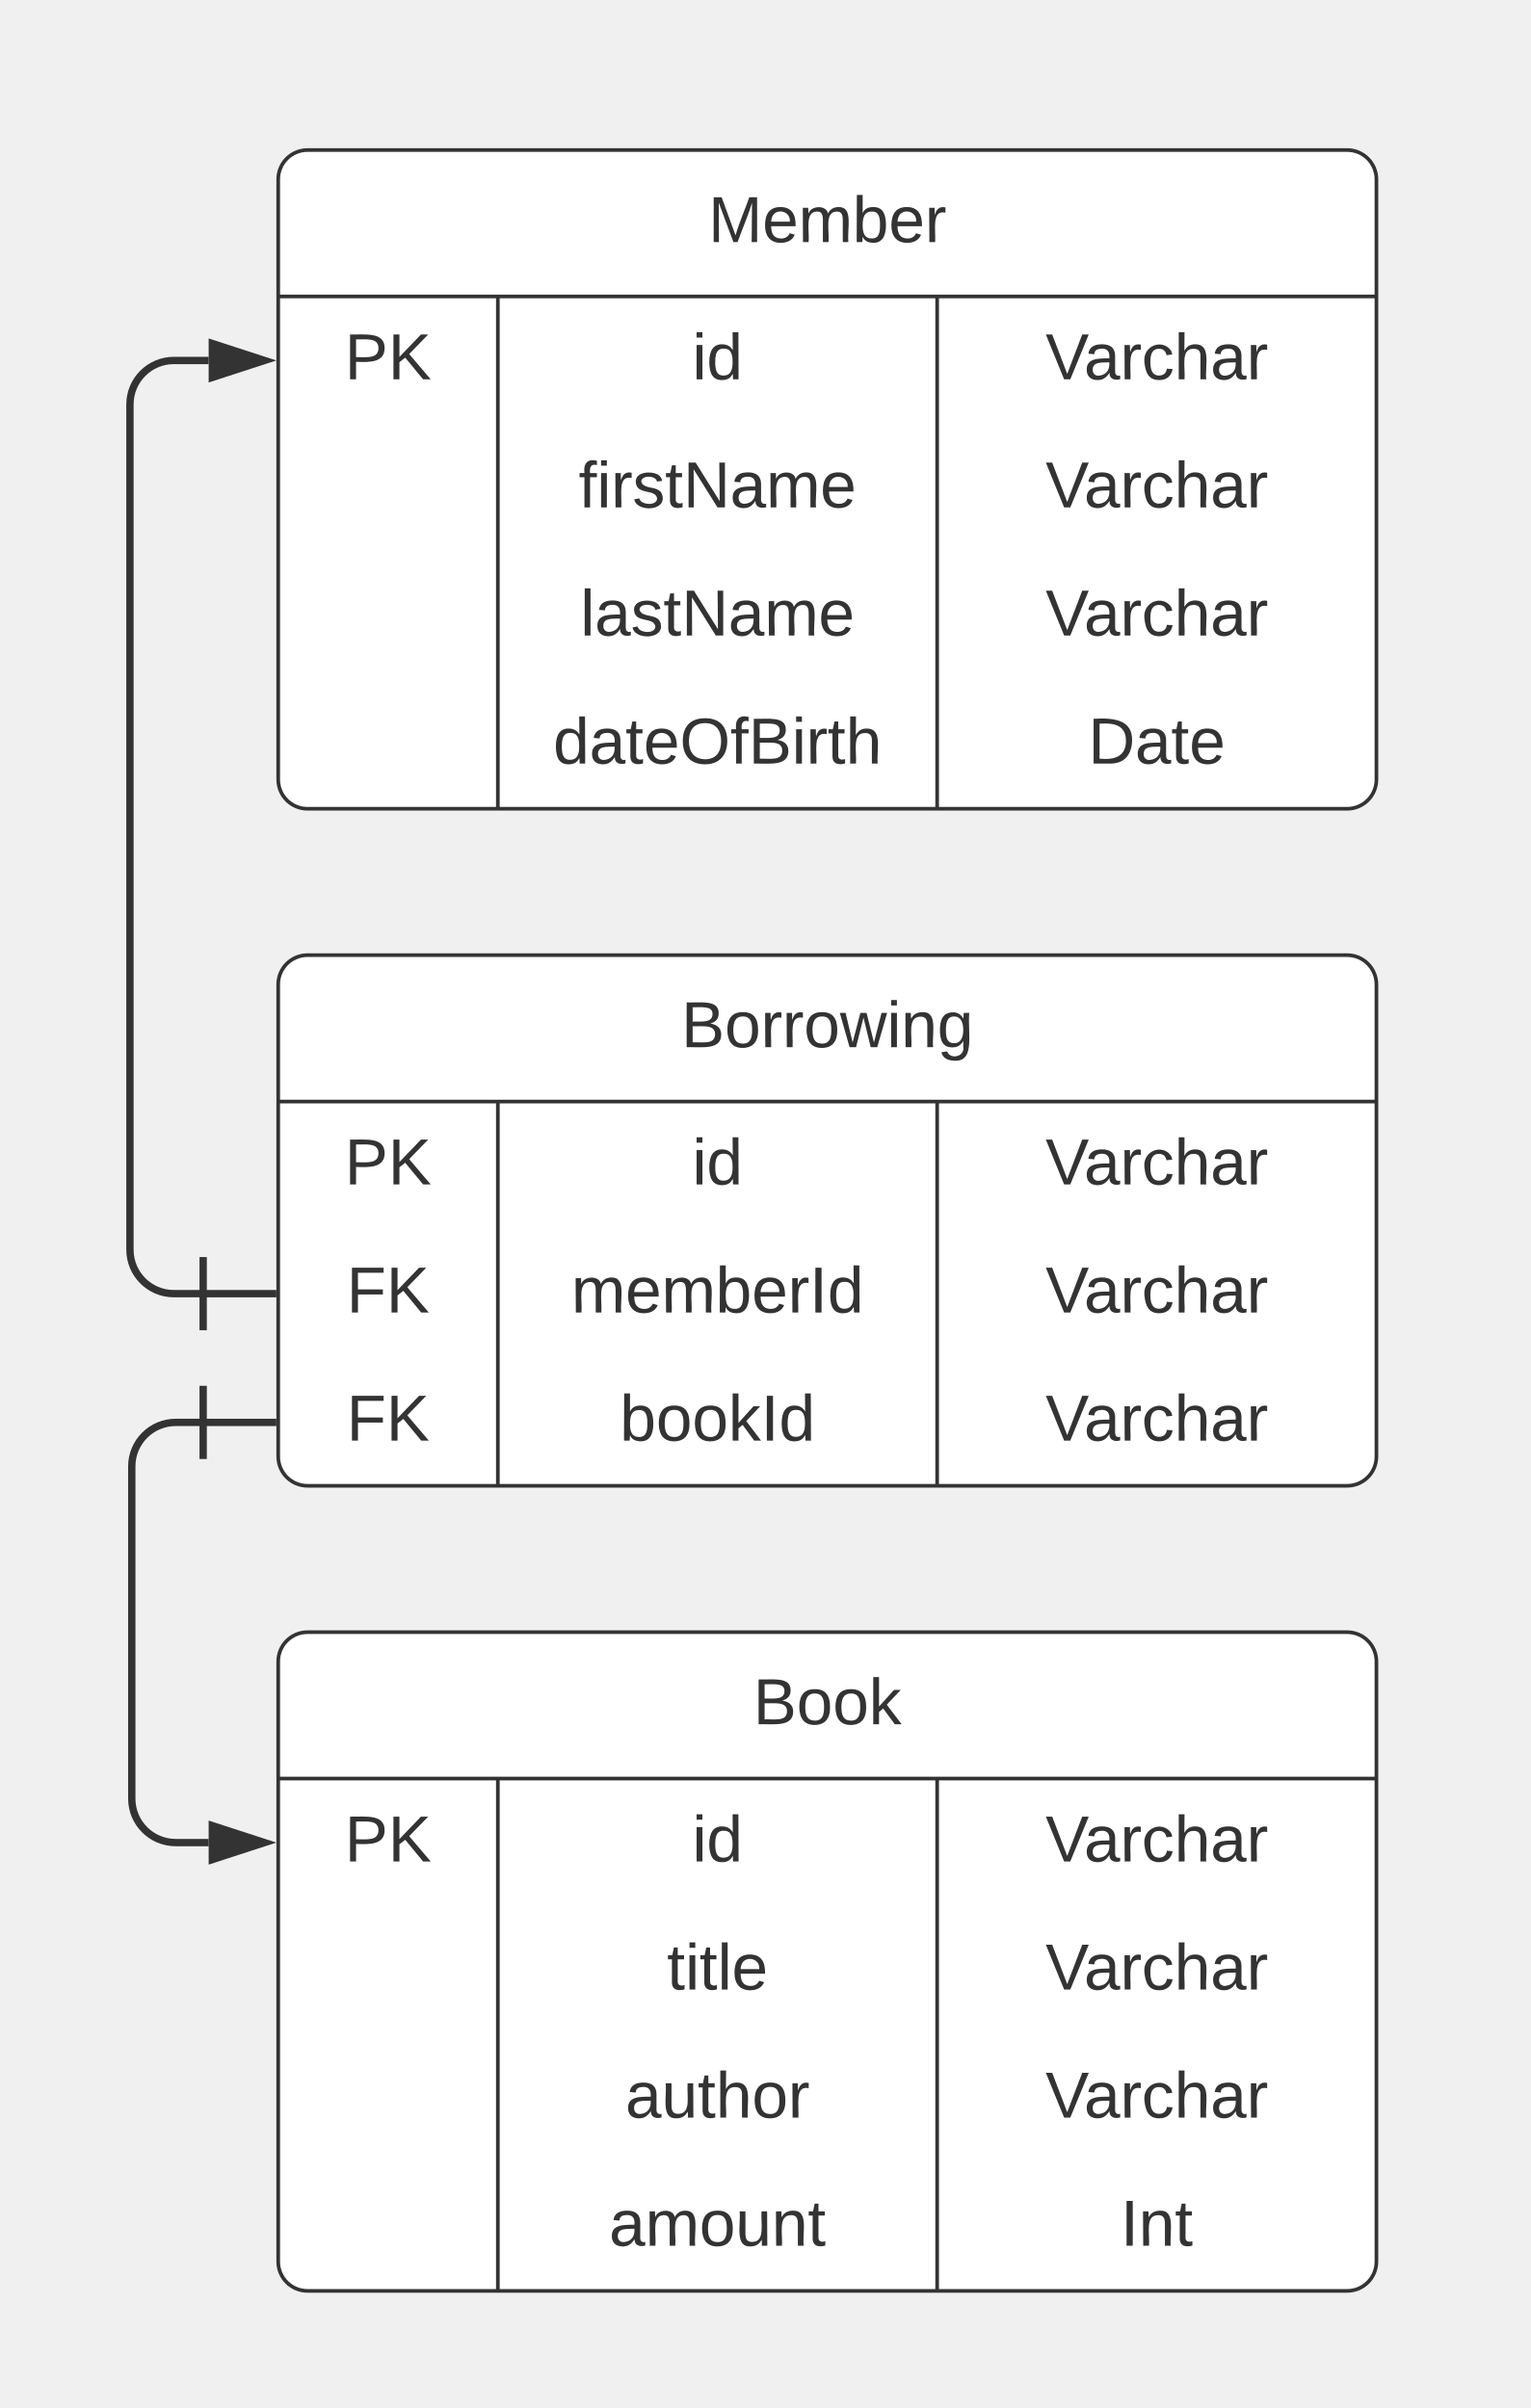
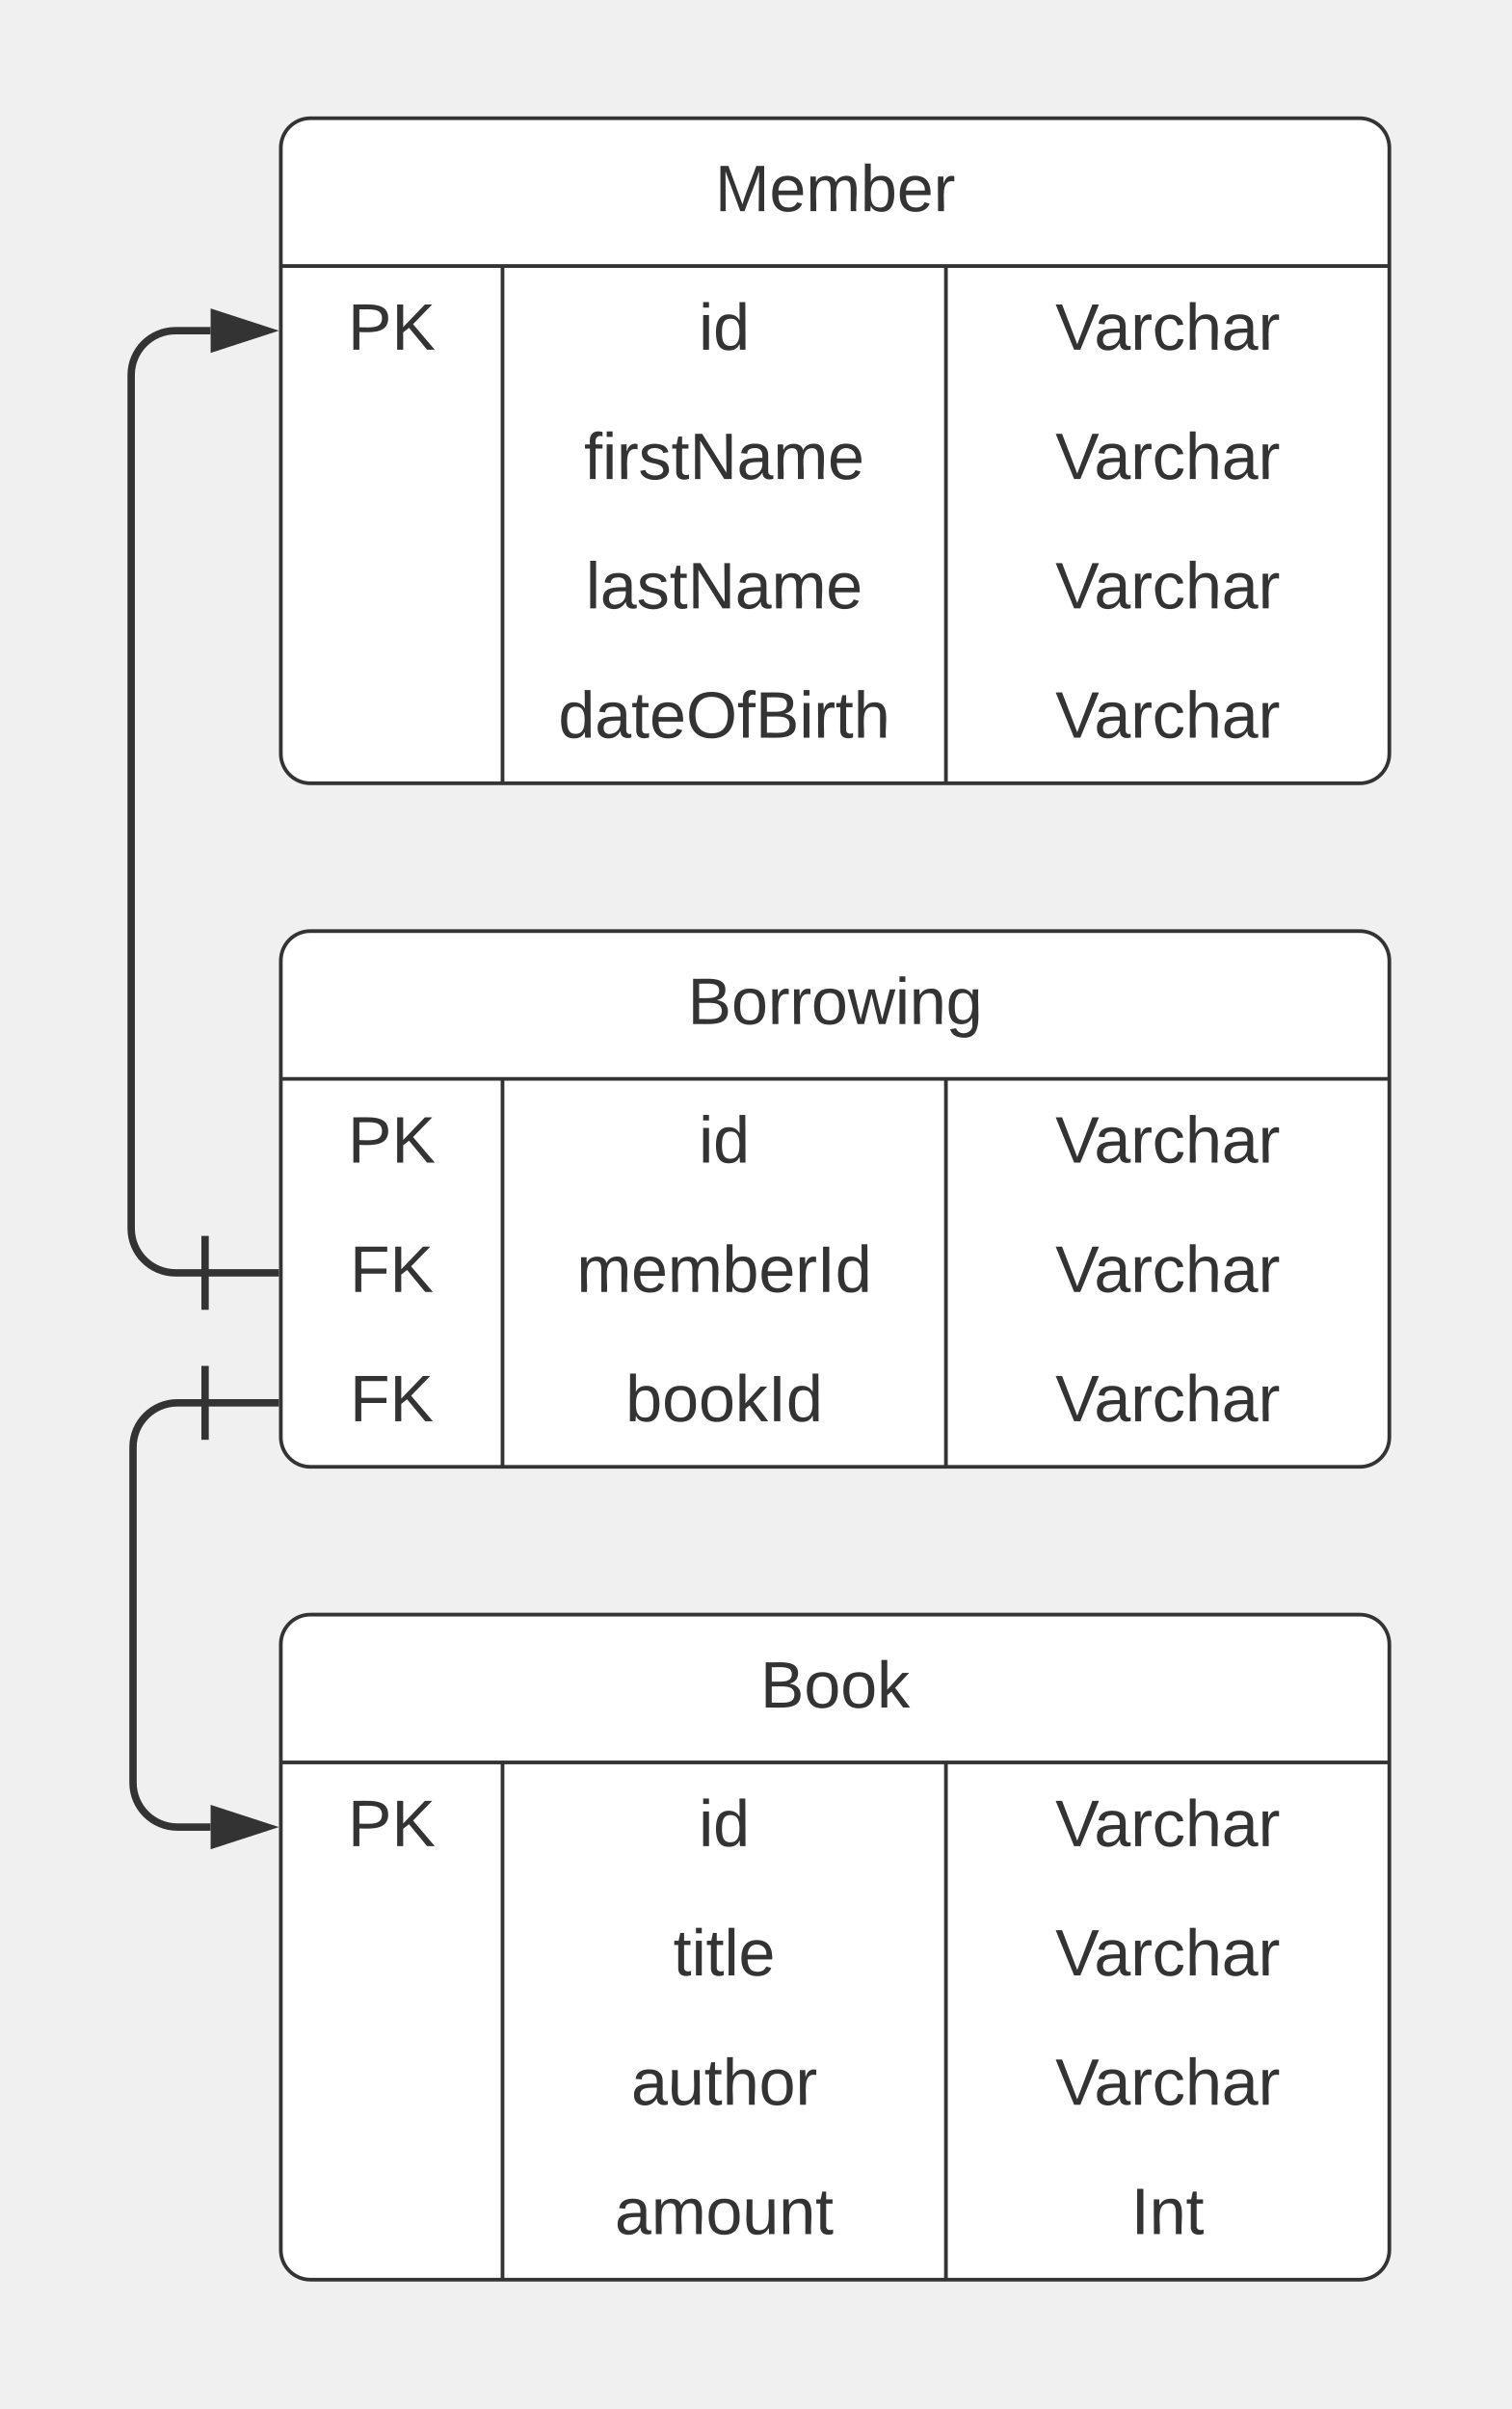
- <svg xmlns="http://www.w3.org/2000/svg" xmlns:ns1="lucid" xmlns:xlink="http://www.w3.org/1999/xlink" width="418" height="658">
-   <g transform="translate(-744 -189)" ns1:page-tab-id="0_0">
+ <svg xmlns="http://www.w3.org/2000/svg" xmlns:ns1="lucid" xmlns:xlink="http://www.w3.org/1999/xlink" width="409" height="652">
+   <g transform="translate(-744 -198)" ns1:page-tab-id="0_0">
    <path d="M820 238c0-4.42 3.58-8 8-8h284c4.42 0 8 3.58 8 8v164c0 4.42-3.58 8-8 8H828c-4.42 0-8-3.58-8-8z" fill="#fff" />
    <path d="M820 238c0-4.42 3.58-8 8-8h284c4.42 0 8 3.58 8 8v164c0 4.42-3.58 8-8 8H828c-4.42 0-8-3.58-8-8zM820 270h300M880 270v140M1000 270v140" stroke="#333" fill="none" />
    <use xlink:href="#a" transform="matrix(1,0,0,1,830,230) translate(107.4815 25.15556)" />
    <use xlink:href="#b" transform="matrix(1,0,0,1,825,272.5) translate(13.14815 20.15556)" />
    <use xlink:href="#c" transform="matrix(1,0,0,1,885,272.5) translate(48.11111 20.15556)" />
    <use xlink:href="#d" transform="matrix(1,0,0,1,1005,272.5) translate(24.60494 20.15556)" />
    <use xlink:href="#e" transform="matrix(1,0,0,1,885,307.5) translate(17.07407 20.15556)" />
-     <use xlink:href="#f" transform="matrix(1,0,0,1,1005,307.5) translate(24.60494 20.15556)" />
-     <use xlink:href="#g" transform="matrix(1,0,0,1,885,342.5) translate(17.54321 20.15556)" />
-     <use xlink:href="#f" transform="matrix(1,0,0,1,1005,342.5) translate(24.60494 20.15556)" />
-     <use xlink:href="#h" transform="matrix(1,0,0,1,885,377.5) translate(10.11111 20.15556)" />
-     <use xlink:href="#i" transform="matrix(1,0,0,1,1005,377.5) translate(36.25926 20.15556)" />
+     <use xlink:href="#d" transform="matrix(1,0,0,1,1005,307.5) translate(24.60494 20.15556)" />
+     <use xlink:href="#f" transform="matrix(1,0,0,1,885,342.5) translate(17.54321 20.15556)" />
+     <use xlink:href="#d" transform="matrix(1,0,0,1,1005,342.5) translate(24.60494 20.15556)" />
+     <use xlink:href="#g" transform="matrix(1,0,0,1,885,377.5) translate(10.11111 20.15556)" />
+     <use xlink:href="#h" transform="matrix(1,0,0,1,1005,377.5) translate(24.60494 20.15556)" />
    <path d="M820 643c0-4.42 3.58-8 8-8h284c4.42 0 8 3.58 8 8v164c0 4.42-3.58 8-8 8H828c-4.42 0-8-3.58-8-8z" fill="#fff" />
    <path d="M820 643c0-4.42 3.58-8 8-8h284c4.42 0 8 3.58 8 8v164c0 4.42-3.58 8-8 8H828c-4.42 0-8-3.58-8-8zM820 675h300M880 675v140M1000 675v140" stroke="#333" fill="none" />
-     <use xlink:href="#j" transform="matrix(1,0,0,1,830,635) translate(119.7531 25.15556)" />
-     <use xlink:href="#k" transform="matrix(1,0,0,1,825,677.5) translate(13.14815 20.15556)" />
-     <use xlink:href="#c" transform="matrix(1,0,0,1,885,677.5) translate(48.11111 20.15556)" />
-     <use xlink:href="#d" transform="matrix(1,0,0,1,1005,677.5) translate(24.60494 20.15556)" />
+     <use xlink:href="#i" transform="matrix(1,0,0,1,830,635) translate(119.7531 25.15556)" />
+     <use xlink:href="#j" transform="matrix(1,0,0,1,825,677.5) translate(13.14815 20.15556)" />
+     <use xlink:href="#k" transform="matrix(1,0,0,1,885,677.5) translate(48.11111 20.15556)" />
+     <use xlink:href="#h" transform="matrix(1,0,0,1,1005,677.5) translate(24.60494 20.15556)" />
    <use xlink:href="#l" transform="matrix(1,0,0,1,885,712.5) translate(41.22222 20.15556)" />
-     <use xlink:href="#d" transform="matrix(1,0,0,1,1005,712.5) translate(24.60494 20.15556)" />
+     <use xlink:href="#h" transform="matrix(1,0,0,1,1005,712.5) translate(24.60494 20.15556)" />
    <use xlink:href="#m" transform="matrix(1,0,0,1,885,747.5) translate(29.83951 20.15556)" />
-     <use xlink:href="#d" transform="matrix(1,0,0,1,1005,747.5) translate(24.60494 20.15556)" />
+     <use xlink:href="#h" transform="matrix(1,0,0,1,1005,747.5) translate(24.60494 20.15556)" />
    <use xlink:href="#n" transform="matrix(1,0,0,1,885,782.5) translate(25.39506 20.15556)" />
    <use xlink:href="#o" transform="matrix(1,0,0,1,1005,782.5) translate(45.12346 20.15556)" />
    <path d="M820 458c0-4.42 3.58-8 8-8h284c4.42 0 8 3.58 8 8v129c0 4.42-3.58 8-8 8H828c-4.42 0-8-3.58-8-8z" fill="#fff" />
    <path d="M820 458c0-4.42 3.58-8 8-8h284c4.42 0 8 3.58 8 8v129c0 4.42-3.58 8-8 8H828c-4.42 0-8-3.58-8-8zM820 490h300M880 490v105M1000 490v105" stroke="#333" fill="none" />
    <use xlink:href="#p" transform="matrix(1,0,0,1,830,450) translate(100.0988 25.15556)" />
-     <use xlink:href="#k" transform="matrix(1,0,0,1,825,492.5) translate(13.14815 20.15556)" />
+     <use xlink:href="#b" transform="matrix(1,0,0,1,825,492.5) translate(13.14815 20.15556)" />
    <use xlink:href="#c" transform="matrix(1,0,0,1,885,492.5) translate(48.11111 20.15556)" />
    <use xlink:href="#d" transform="matrix(1,0,0,1,1005,492.5) translate(24.60494 20.15556)" />
    <use xlink:href="#q" transform="matrix(1,0,0,1,825,527.5) translate(13.66667 20.15556)" />
    <use xlink:href="#r" transform="matrix(1,0,0,1,885,527.5) translate(15.07407 20.15556)" />
    <use xlink:href="#d" transform="matrix(1,0,0,1,1005,527.5) translate(24.60494 20.15556)" />
-     <use xlink:href="#s" transform="matrix(1,0,0,1,825,562.5) translate(13.66667 20.15556)" />
-     <use xlink:href="#t" transform="matrix(1,0,0,1,885,562.5) translate(28.33333 20.15556)" />
+     <use xlink:href="#q" transform="matrix(1,0,0,1,825,562.5) translate(13.66667 20.15556)" />
+     <use xlink:href="#s" transform="matrix(1,0,0,1,885,562.5) translate(28.33333 20.15556)" />
    <use xlink:href="#d" transform="matrix(1,0,0,1,1005,562.5) translate(24.60494 20.15556)" />
    <path d="M799.5 542.5h-8c-6.63 0-12-5.37-12-12v-231c0-6.63 5.37-12 12-12h9.5" stroke="#333" stroke-width="2" fill="none" />
    <path d="M799.5 532.5v20M819.5 542.5h-20" stroke="#333" stroke-width="2" fill="#fff" />
    <path d="M816.26 287.5L802 292.14v-9.28z" stroke="#333" stroke-width="2" fill="#333" />
    <path d="M799.5 577.68H792c-6.63 0-12 5.38-12 12v90.82c0 6.63 5.37 12 12 12h9" stroke="#333" stroke-width="2" fill="none" />
    <path d="M799.5 567.68v20M819.5 577.68h-20" stroke="#333" stroke-width="2" fill="#fff" />
    <path d="M816.26 692.5L802 697.14v-9.28z" stroke="#333" stroke-width="2" fill="#333" />
    <defs>
-       <path fill="#333" d="M240 0l2-218c-23 76-54 145-80 218h-23L58-218 59 0H30v-248h44l77 211c21-75 51-140 76-211h43V0h-30" id="u" />
-       <path fill="#333" d="M100-194c63 0 86 42 84 106H49c0 40 14 67 53 68 26 1 43-12 49-29l28 8c-11 28-37 45-77 45C44 4 14-33 15-96c1-61 26-98 85-98zm52 81c6-60-76-77-97-28-3 7-6 17-6 28h103" id="v" />
-       <path fill="#333" d="M210-169c-67 3-38 105-44 169h-31v-121c0-29-5-50-35-48C34-165 62-65 56 0H25l-1-190h30c1 10-1 24 2 32 10-44 99-50 107 0 11-21 27-35 58-36 85-2 47 119 55 194h-31v-121c0-29-5-49-35-48" id="w" />
-       <path fill="#333" d="M115-194c53 0 69 39 70 98 0 66-23 100-70 100C84 3 66-7 56-30L54 0H23l1-261h32v101c10-23 28-34 59-34zm-8 174c40 0 45-34 45-75 0-40-5-75-45-74-42 0-51 32-51 76 0 43 10 73 51 73" id="x" />
-       <path fill="#333" d="M114-163C36-179 61-72 57 0H25l-1-190h30c1 12-1 29 2 39 6-27 23-49 58-41v29" id="y" />
+       <path fill="#333" d="M240 0l2-218c-23 76-54 145-80 218h-23L58-218 59 0H30v-248h44l77 211c21-75 51-140 76-211h43V0h-30" id="t" />
+       <path fill="#333" d="M100-194c63 0 86 42 84 106H49c0 40 14 67 53 68 26 1 43-12 49-29l28 8c-11 28-37 45-77 45C44 4 14-33 15-96c1-61 26-98 85-98zm52 81c6-60-76-77-97-28-3 7-6 17-6 28h103" id="u" />
+       <path fill="#333" d="M210-169c-67 3-38 105-44 169h-31v-121c0-29-5-50-35-48C34-165 62-65 56 0H25l-1-190h30c1 10-1 24 2 32 10-44 99-50 107 0 11-21 27-35 58-36 85-2 47 119 55 194h-31v-121c0-29-5-49-35-48" id="v" />
+       <path fill="#333" d="M115-194c53 0 69 39 70 98 0 66-23 100-70 100C84 3 66-7 56-30L54 0H23l1-261h32v101c10-23 28-34 59-34zm-8 174c40 0 45-34 45-75 0-40-5-75-45-74-42 0-51 32-51 76 0 43 10 73 51 73" id="w" />
+       <path fill="#333" d="M114-163C36-179 61-72 57 0H25l-1-190h30c1 12-1 29 2 39 6-27 23-49 58-41v29" id="x" />
      <g id="a">
-         <use transform="matrix(0.04938272,0,0,0.04938272,0,0)" xlink:href="#u" />
-         <use transform="matrix(0.04938272,0,0,0.04938272,14.76543,0)" xlink:href="#v" />
-         <use transform="matrix(0.04938272,0,0,0.04938272,24.64198,0)" xlink:href="#w" />
-         <use transform="matrix(0.04938272,0,0,0.04938272,39.40741,0)" xlink:href="#x" />
-         <use transform="matrix(0.04938272,0,0,0.04938272,49.28395,0)" xlink:href="#v" />
-         <use transform="matrix(0.04938272,0,0,0.04938272,59.16049,0)" xlink:href="#y" />
-       </g>
-       <path fill="#333" d="M30-248c87 1 191-15 191 75 0 78-77 80-158 76V0H30v-248zm33 125c57 0 124 11 124-50 0-59-68-47-124-48v98" id="z" />
-       <path fill="#333" d="M194 0L95-120 63-95V0H30v-248h33v124l119-124h40L117-140 236 0h-42" id="A" />
+         <use transform="matrix(0.04938272,0,0,0.04938272,0,0)" xlink:href="#t" />
+         <use transform="matrix(0.04938272,0,0,0.04938272,14.76543,0)" xlink:href="#u" />
+         <use transform="matrix(0.04938272,0,0,0.04938272,24.64198,0)" xlink:href="#v" />
+         <use transform="matrix(0.04938272,0,0,0.04938272,39.40741,0)" xlink:href="#w" />
+         <use transform="matrix(0.04938272,0,0,0.04938272,49.28395,0)" xlink:href="#u" />
+         <use transform="matrix(0.04938272,0,0,0.04938272,59.16049,0)" xlink:href="#x" />
+       </g>
+       <path fill="#333" d="M30-248c87 1 191-15 191 75 0 78-77 80-158 76V0H30v-248zm33 125c57 0 124 11 124-50 0-59-68-47-124-48v98" id="y" />
+       <path fill="#333" d="M194 0L95-120 63-95V0H30v-248h33v124l119-124h40L117-140 236 0h-42" id="z" />
      <g id="b">
-         <use transform="matrix(0.04938272,0,0,0.04938272,0,0)" xlink:href="#z" />
-         <use transform="matrix(0.04938272,0,0,0.04938272,11.85185,0)" xlink:href="#A" />
-       </g>
-       <path fill="#333" d="M24-231v-30h32v30H24zM24 0v-190h32V0H24" id="B" />
-       <path fill="#333" d="M85-194c31 0 48 13 60 33l-1-100h32l1 261h-30c-2-10 0-23-3-31C134-8 116 4 85 4 32 4 16-35 15-94c0-66 23-100 70-100zm9 24c-40 0-46 34-46 75 0 40 6 74 45 74 42 0 51-32 51-76 0-42-9-74-50-73" id="C" />
+         <use transform="matrix(0.04938272,0,0,0.04938272,0,0)" xlink:href="#y" />
+         <use transform="matrix(0.04938272,0,0,0.04938272,11.85185,0)" xlink:href="#z" />
+       </g>
+       <path fill="#333" d="M24-231v-30h32v30H24zM24 0v-190h32V0H24" id="A" />
+       <path fill="#333" d="M85-194c31 0 48 13 60 33l-1-100h32l1 261h-30c-2-10 0-23-3-31C134-8 116 4 85 4 32 4 16-35 15-94c0-66 23-100 70-100zm9 24c-40 0-46 34-46 75 0 40 6 74 45 74 42 0 51-32 51-76 0-42-9-74-50-73" id="B" />
      <g id="c">
+         <use transform="matrix(0.04938272,0,0,0.04938272,0,0)" xlink:href="#A" />
+         <use transform="matrix(0.04938272,0,0,0.04938272,3.901235,0)" xlink:href="#B" />
+       </g>
+       <path fill="#333" d="M137 0h-34L2-248h35l83 218 83-218h36" id="C" />
+       <path fill="#333" d="M141-36C126-15 110 5 73 4 37 3 15-17 15-53c-1-64 63-63 125-63 3-35-9-54-41-54-24 1-41 7-42 31l-33-3c5-37 33-52 76-52 45 0 72 20 72 64v82c-1 20 7 32 28 27v20c-31 9-61-2-59-35zM48-53c0 20 12 33 32 33 41-3 63-29 60-74-43 2-92-5-92 41" id="D" />
+       <path fill="#333" d="M96-169c-40 0-48 33-48 73s9 75 48 75c24 0 41-14 43-38l32 2c-6 37-31 61-74 61-59 0-76-41-82-99-10-93 101-131 147-64 4 7 5 14 7 22l-32 3c-4-21-16-35-41-35" id="E" />
+       <path fill="#333" d="M106-169C34-169 62-67 57 0H25v-261h32l-1 103c12-21 28-36 61-36 89 0 53 116 60 194h-32v-121c2-32-8-49-39-48" id="F" />
+       <g id="d">
+         <use transform="matrix(0.04938272,0,0,0.04938272,0,0)" xlink:href="#C" />
+         <use transform="matrix(0.04938272,0,0,0.04938272,10.51852,0)" xlink:href="#D" />
+         <use transform="matrix(0.04938272,0,0,0.04938272,20.39506,0)" xlink:href="#x" />
+         <use transform="matrix(0.04938272,0,0,0.04938272,26.2716,0)" xlink:href="#E" />
+         <use transform="matrix(0.04938272,0,0,0.04938272,35.16049,0)" xlink:href="#F" />
+         <use transform="matrix(0.04938272,0,0,0.04938272,45.03704,0)" xlink:href="#D" />
+         <use transform="matrix(0.04938272,0,0,0.04938272,54.91358,0)" xlink:href="#x" />
+       </g>
+       <path fill="#333" d="M101-234c-31-9-42 10-38 44h38v23H63V0H32v-167H5v-23h27c-7-52 17-82 69-68v24" id="G" />
+       <path fill="#333" d="M135-143c-3-34-86-38-87 0 15 53 115 12 119 90S17 21 10-45l28-5c4 36 97 45 98 0-10-56-113-15-118-90-4-57 82-63 122-42 12 7 21 19 24 35" id="H" />
+       <path fill="#333" d="M59-47c-2 24 18 29 38 22v24C64 9 27 4 27-40v-127H5v-23h24l9-43h21v43h35v23H59v120" id="I" />
+       <path fill="#333" d="M190 0L58-211 59 0H30v-248h39L202-35l-2-213h31V0h-41" id="J" />
+       <g id="e">
+         <use transform="matrix(0.04938272,0,0,0.04938272,0,0)" xlink:href="#G" />
+         <use transform="matrix(0.04938272,0,0,0.04938272,4.938272,0)" xlink:href="#A" />
+         <use transform="matrix(0.04938272,0,0,0.04938272,8.839506,0)" xlink:href="#x" />
+         <use transform="matrix(0.04938272,0,0,0.04938272,14.71605,0)" xlink:href="#H" />
+         <use transform="matrix(0.04938272,0,0,0.04938272,23.60494,0)" xlink:href="#I" />
+         <use transform="matrix(0.04938272,0,0,0.04938272,28.54321,0)" xlink:href="#J" />
+         <use transform="matrix(0.04938272,0,0,0.04938272,41.33333,0)" xlink:href="#D" />
+         <use transform="matrix(0.04938272,0,0,0.04938272,51.20988,0)" xlink:href="#v" />
+         <use transform="matrix(0.04938272,0,0,0.04938272,65.97531,0)" xlink:href="#u" />
+       </g>
+       <path fill="#333" d="M24 0v-261h32V0H24" id="K" />
+       <g id="f">
+         <use transform="matrix(0.04938272,0,0,0.04938272,0,0)" xlink:href="#K" />
+         <use transform="matrix(0.04938272,0,0,0.04938272,3.901235,0)" xlink:href="#D" />
+         <use transform="matrix(0.04938272,0,0,0.04938272,13.77778,0)" xlink:href="#H" />
+         <use transform="matrix(0.04938272,0,0,0.04938272,22.66667,0)" xlink:href="#I" />
+         <use transform="matrix(0.04938272,0,0,0.04938272,27.60494,0)" xlink:href="#J" />
+         <use transform="matrix(0.04938272,0,0,0.04938272,40.39506,0)" xlink:href="#D" />
+         <use transform="matrix(0.04938272,0,0,0.04938272,50.2716,0)" xlink:href="#v" />
+         <use transform="matrix(0.04938272,0,0,0.04938272,65.03704,0)" xlink:href="#u" />
+       </g>
+       <path fill="#333" d="M140-251c81 0 123 46 123 126C263-46 219 4 140 4 59 4 17-45 17-125s42-126 123-126zm0 227c63 0 89-41 89-101s-29-99-89-99c-61 0-89 39-89 99S79-25 140-24" id="L" />
+       <path fill="#333" d="M160-131c35 5 61 23 61 61C221 17 115-2 30 0v-248c76 3 177-17 177 60 0 33-19 50-47 57zm-97-11c50-1 110 9 110-42 0-47-63-36-110-37v79zm0 115c55-2 124 14 124-45 0-56-70-42-124-44v89" id="M" />
+       <g id="g">
        <use transform="matrix(0.04938272,0,0,0.04938272,0,0)" xlink:href="#B" />
-         <use transform="matrix(0.04938272,0,0,0.04938272,3.901235,0)" xlink:href="#C" />
-       </g>
-       <path fill="#333" d="M137 0h-34L2-248h35l83 218 83-218h36" id="D" />
-       <path fill="#333" d="M141-36C126-15 110 5 73 4 37 3 15-17 15-53c-1-64 63-63 125-63 3-35-9-54-41-54-24 1-41 7-42 31l-33-3c5-37 33-52 76-52 45 0 72 20 72 64v82c-1 20 7 32 28 27v20c-31 9-61-2-59-35zM48-53c0 20 12 33 32 33 41-3 63-29 60-74-43 2-92-5-92 41" id="E" />
-       <path fill="#333" d="M96-169c-40 0-48 33-48 73s9 75 48 75c24 0 41-14 43-38l32 2c-6 37-31 61-74 61-59 0-76-41-82-99-10-93 101-131 147-64 4 7 5 14 7 22l-32 3c-4-21-16-35-41-35" id="F" />
-       <path fill="#333" d="M106-169C34-169 62-67 57 0H25v-261h32l-1 103c12-21 28-36 61-36 89 0 53 116 60 194h-32v-121c2-32-8-49-39-48" id="G" />
-       <g id="d">
-         <use transform="matrix(0.04938272,0,0,0.04938272,0,0)" xlink:href="#D" />
-         <use transform="matrix(0.04938272,0,0,0.04938272,10.51852,0)" xlink:href="#E" />
-         <use transform="matrix(0.04938272,0,0,0.04938272,20.39506,0)" xlink:href="#y" />
-         <use transform="matrix(0.04938272,0,0,0.04938272,26.2716,0)" xlink:href="#F" />
-         <use transform="matrix(0.04938272,0,0,0.04938272,35.16049,0)" xlink:href="#G" />
-         <use transform="matrix(0.04938272,0,0,0.04938272,45.03704,0)" xlink:href="#E" />
-         <use transform="matrix(0.04938272,0,0,0.04938272,54.91358,0)" xlink:href="#y" />
-       </g>
-       <path fill="#333" d="M101-234c-31-9-42 10-38 44h38v23H63V0H32v-167H5v-23h27c-7-52 17-82 69-68v24" id="H" />
-       <path fill="#333" d="M135-143c-3-34-86-38-87 0 15 53 115 12 119 90S17 21 10-45l28-5c4 36 97 45 98 0-10-56-113-15-118-90-4-57 82-63 122-42 12 7 21 19 24 35" id="I" />
-       <path fill="#333" d="M59-47c-2 24 18 29 38 22v24C64 9 27 4 27-40v-127H5v-23h24l9-43h21v43h35v23H59v120" id="J" />
-       <path fill="#333" d="M190 0L58-211 59 0H30v-248h39L202-35l-2-213h31V0h-41" id="K" />
-       <g id="e">
-         <use transform="matrix(0.04938272,0,0,0.04938272,0,0)" xlink:href="#H" />
-         <use transform="matrix(0.04938272,0,0,0.04938272,4.938272,0)" xlink:href="#B" />
-         <use transform="matrix(0.04938272,0,0,0.04938272,8.839506,0)" xlink:href="#y" />
-         <use transform="matrix(0.04938272,0,0,0.04938272,14.71605,0)" xlink:href="#I" />
-         <use transform="matrix(0.04938272,0,0,0.04938272,23.60494,0)" xlink:href="#J" />
-         <use transform="matrix(0.04938272,0,0,0.04938272,28.54321,0)" xlink:href="#K" />
-         <use transform="matrix(0.04938272,0,0,0.04938272,41.33333,0)" xlink:href="#E" />
-         <use transform="matrix(0.04938272,0,0,0.04938272,51.20988,0)" xlink:href="#w" />
-         <use transform="matrix(0.04938272,0,0,0.04938272,65.97531,0)" xlink:href="#v" />
-       </g>
-       <g id="f">
-         <use transform="matrix(0.04938272,0,0,0.04938272,0,0)" xlink:href="#D" />
-         <use transform="matrix(0.04938272,0,0,0.04938272,10.51852,0)" xlink:href="#E" />
-         <use transform="matrix(0.04938272,0,0,0.04938272,20.39506,0)" xlink:href="#y" />
-         <use transform="matrix(0.04938272,0,0,0.04938272,26.2716,0)" xlink:href="#F" />
-         <use transform="matrix(0.04938272,0,0,0.04938272,35.16049,0)" xlink:href="#G" />
-         <use transform="matrix(0.04938272,0,0,0.04938272,45.03704,0)" xlink:href="#E" />
-         <use transform="matrix(0.04938272,0,0,0.04938272,54.91358,0)" xlink:href="#y" />
-       </g>
-       <path fill="#333" d="M24 0v-261h32V0H24" id="L" />
-       <g id="g">
-         <use transform="matrix(0.04938272,0,0,0.04938272,0,0)" xlink:href="#L" />
-         <use transform="matrix(0.04938272,0,0,0.04938272,3.901235,0)" xlink:href="#E" />
-         <use transform="matrix(0.04938272,0,0,0.04938272,13.77778,0)" xlink:href="#I" />
-         <use transform="matrix(0.04938272,0,0,0.04938272,22.66667,0)" xlink:href="#J" />
-         <use transform="matrix(0.04938272,0,0,0.04938272,27.60494,0)" xlink:href="#K" />
-         <use transform="matrix(0.04938272,0,0,0.04938272,40.39506,0)" xlink:href="#E" />
-         <use transform="matrix(0.04938272,0,0,0.04938272,50.2716,0)" xlink:href="#w" />
-         <use transform="matrix(0.04938272,0,0,0.04938272,65.03704,0)" xlink:href="#v" />
-       </g>
-       <path fill="#333" d="M140-251c81 0 123 46 123 126C263-46 219 4 140 4 59 4 17-45 17-125s42-126 123-126zm0 227c63 0 89-41 89-101s-29-99-89-99c-61 0-89 39-89 99S79-25 140-24" id="M" />
-       <path fill="#333" d="M160-131c35 5 61 23 61 61C221 17 115-2 30 0v-248c76 3 177-17 177 60 0 33-19 50-47 57zm-97-11c50-1 110 9 110-42 0-47-63-36-110-37v79zm0 115c55-2 124 14 124-45 0-56-70-42-124-44v89" id="N" />
+         <use transform="matrix(0.04938272,0,0,0.04938272,9.876543,0)" xlink:href="#D" />
+         <use transform="matrix(0.04938272,0,0,0.04938272,19.75309,0)" xlink:href="#I" />
+         <use transform="matrix(0.04938272,0,0,0.04938272,24.69136,0)" xlink:href="#u" />
+         <use transform="matrix(0.04938272,0,0,0.04938272,34.5679,0)" xlink:href="#L" />
+         <use transform="matrix(0.04938272,0,0,0.04938272,48.39506,0)" xlink:href="#G" />
+         <use transform="matrix(0.04938272,0,0,0.04938272,53.33333,0)" xlink:href="#M" />
+         <use transform="matrix(0.04938272,0,0,0.04938272,65.18519,0)" xlink:href="#A" />
+         <use transform="matrix(0.04938272,0,0,0.04938272,69.08642,0)" xlink:href="#x" />
+         <use transform="matrix(0.04938272,0,0,0.04938272,74.96296,0)" xlink:href="#I" />
+         <use transform="matrix(0.04938272,0,0,0.04938272,79.90123,0)" xlink:href="#F" />
+       </g>
      <g id="h">
        <use transform="matrix(0.04938272,0,0,0.04938272,0,0)" xlink:href="#C" />
-         <use transform="matrix(0.04938272,0,0,0.04938272,9.876543,0)" xlink:href="#E" />
-         <use transform="matrix(0.04938272,0,0,0.04938272,19.75309,0)" xlink:href="#J" />
-         <use transform="matrix(0.04938272,0,0,0.04938272,24.69136,0)" xlink:href="#v" />
-         <use transform="matrix(0.04938272,0,0,0.04938272,34.5679,0)" xlink:href="#M" />
-         <use transform="matrix(0.04938272,0,0,0.04938272,48.39506,0)" xlink:href="#H" />
-         <use transform="matrix(0.04938272,0,0,0.04938272,53.33333,0)" xlink:href="#N" />
-         <use transform="matrix(0.04938272,0,0,0.04938272,65.18519,0)" xlink:href="#B" />
-         <use transform="matrix(0.04938272,0,0,0.04938272,69.08642,0)" xlink:href="#y" />
-         <use transform="matrix(0.04938272,0,0,0.04938272,74.96296,0)" xlink:href="#J" />
-         <use transform="matrix(0.04938272,0,0,0.04938272,79.90123,0)" xlink:href="#G" />
-       </g>
-       <path fill="#333" d="M30-248c118-7 216 8 213 122C240-48 200 0 122 0H30v-248zM63-27c89 8 146-16 146-99s-60-101-146-95v194" id="O" />
+         <use transform="matrix(0.04938272,0,0,0.04938272,10.51852,0)" xlink:href="#D" />
+         <use transform="matrix(0.04938272,0,0,0.04938272,20.39506,0)" xlink:href="#x" />
+         <use transform="matrix(0.04938272,0,0,0.04938272,26.2716,0)" xlink:href="#E" />
+         <use transform="matrix(0.04938272,0,0,0.04938272,35.16049,0)" xlink:href="#F" />
+         <use transform="matrix(0.04938272,0,0,0.04938272,45.03704,0)" xlink:href="#D" />
+         <use transform="matrix(0.04938272,0,0,0.04938272,54.91358,0)" xlink:href="#x" />
+       </g>
+       <path fill="#333" d="M100-194c62-1 85 37 85 99 1 63-27 99-86 99S16-35 15-95c0-66 28-99 85-99zM99-20c44 1 53-31 53-75 0-43-8-75-51-75s-53 32-53 75 10 74 51 75" id="N" />
+       <path fill="#333" d="M143 0L79-87 56-68V0H24v-261h32v163l83-92h37l-77 82L181 0h-38" id="O" />
      <g id="i">
-         <use transform="matrix(0.04938272,0,0,0.04938272,0,0)" xlink:href="#O" />
-         <use transform="matrix(0.04938272,0,0,0.04938272,12.79012,0)" xlink:href="#E" />
-         <use transform="matrix(0.04938272,0,0,0.04938272,22.66667,0)" xlink:href="#J" />
-         <use transform="matrix(0.04938272,0,0,0.04938272,27.60494,0)" xlink:href="#v" />
-       </g>
-       <path fill="#333" d="M100-194c62-1 85 37 85 99 1 63-27 99-86 99S16-35 15-95c0-66 28-99 85-99zM99-20c44 1 53-31 53-75 0-43-8-75-51-75s-53 32-53 75 10 74 51 75" id="P" />
-       <path fill="#333" d="M143 0L79-87 56-68V0H24v-261h32v163l83-92h37l-77 82L181 0h-38" id="Q" />
+         <use transform="matrix(0.04938272,0,0,0.04938272,0,0)" xlink:href="#M" />
+         <use transform="matrix(0.04938272,0,0,0.04938272,11.85185,0)" xlink:href="#N" />
+         <use transform="matrix(0.04938272,0,0,0.04938272,21.7284,0)" xlink:href="#N" />
+         <use transform="matrix(0.04938272,0,0,0.04938272,31.60494,0)" xlink:href="#O" />
+       </g>
      <g id="j">
-         <use transform="matrix(0.04938272,0,0,0.04938272,0,0)" xlink:href="#N" />
-         <use transform="matrix(0.04938272,0,0,0.04938272,11.85185,0)" xlink:href="#P" />
-         <use transform="matrix(0.04938272,0,0,0.04938272,21.7284,0)" xlink:href="#P" />
-         <use transform="matrix(0.04938272,0,0,0.04938272,31.60494,0)" xlink:href="#Q" />
+         <use transform="matrix(0.04938272,0,0,0.04938272,0,0)" xlink:href="#y" />
+         <use transform="matrix(0.04938272,0,0,0.04938272,11.85185,0)" xlink:href="#z" />
      </g>
      <g id="k">
-         <use transform="matrix(0.04938272,0,0,0.04938272,0,0)" xlink:href="#z" />
-         <use transform="matrix(0.04938272,0,0,0.04938272,11.85185,0)" xlink:href="#A" />
+         <use transform="matrix(0.04938272,0,0,0.04938272,0,0)" xlink:href="#A" />
+         <use transform="matrix(0.04938272,0,0,0.04938272,3.901235,0)" xlink:href="#B" />
      </g>
      <g id="l">
-         <use transform="matrix(0.04938272,0,0,0.04938272,0,0)" xlink:href="#J" />
-         <use transform="matrix(0.04938272,0,0,0.04938272,4.938272,0)" xlink:href="#B" />
-         <use transform="matrix(0.04938272,0,0,0.04938272,8.839506,0)" xlink:href="#J" />
-         <use transform="matrix(0.04938272,0,0,0.04938272,13.77778,0)" xlink:href="#L" />
-         <use transform="matrix(0.04938272,0,0,0.04938272,17.67901,0)" xlink:href="#v" />
-       </g>
-       <path fill="#333" d="M84 4C-5 8 30-112 23-190h32v120c0 31 7 50 39 49 72-2 45-101 50-169h31l1 190h-30c-1-10 1-25-2-33-11 22-28 36-60 37" id="R" />
+         <use transform="matrix(0.04938272,0,0,0.04938272,0,0)" xlink:href="#I" />
+         <use transform="matrix(0.04938272,0,0,0.04938272,4.938272,0)" xlink:href="#A" />
+         <use transform="matrix(0.04938272,0,0,0.04938272,8.839506,0)" xlink:href="#I" />
+         <use transform="matrix(0.04938272,0,0,0.04938272,13.77778,0)" xlink:href="#K" />
+         <use transform="matrix(0.04938272,0,0,0.04938272,17.67901,0)" xlink:href="#u" />
+       </g>
+       <path fill="#333" d="M84 4C-5 8 30-112 23-190h32v120c0 31 7 50 39 49 72-2 45-101 50-169h31l1 190h-30c-1-10 1-25-2-33-11 22-28 36-60 37" id="P" />
      <g id="m">
-         <use transform="matrix(0.04938272,0,0,0.04938272,0,0)" xlink:href="#E" />
-         <use transform="matrix(0.04938272,0,0,0.04938272,9.876543,0)" xlink:href="#R" />
-         <use transform="matrix(0.04938272,0,0,0.04938272,19.75309,0)" xlink:href="#J" />
-         <use transform="matrix(0.04938272,0,0,0.04938272,24.69136,0)" xlink:href="#G" />
-         <use transform="matrix(0.04938272,0,0,0.04938272,34.5679,0)" xlink:href="#P" />
-         <use transform="matrix(0.04938272,0,0,0.04938272,44.44444,0)" xlink:href="#y" />
-       </g>
-       <path fill="#333" d="M117-194c89-4 53 116 60 194h-32v-121c0-31-8-49-39-48C34-167 62-67 57 0H25l-1-190h30c1 10-1 24 2 32 11-22 29-35 61-36" id="S" />
+         <use transform="matrix(0.04938272,0,0,0.04938272,0,0)" xlink:href="#D" />
+         <use transform="matrix(0.04938272,0,0,0.04938272,9.876543,0)" xlink:href="#P" />
+         <use transform="matrix(0.04938272,0,0,0.04938272,19.75309,0)" xlink:href="#I" />
+         <use transform="matrix(0.04938272,0,0,0.04938272,24.69136,0)" xlink:href="#F" />
+         <use transform="matrix(0.04938272,0,0,0.04938272,34.5679,0)" xlink:href="#N" />
+         <use transform="matrix(0.04938272,0,0,0.04938272,44.44444,0)" xlink:href="#x" />
+       </g>
+       <path fill="#333" d="M117-194c89-4 53 116 60 194h-32v-121c0-31-8-49-39-48C34-167 62-67 57 0H25l-1-190h30c1 10-1 24 2 32 11-22 29-35 61-36" id="Q" />
      <g id="n">
-         <use transform="matrix(0.04938272,0,0,0.04938272,0,0)" xlink:href="#E" />
-         <use transform="matrix(0.04938272,0,0,0.04938272,9.876543,0)" xlink:href="#w" />
-         <use transform="matrix(0.04938272,0,0,0.04938272,24.64198,0)" xlink:href="#P" />
-         <use transform="matrix(0.04938272,0,0,0.04938272,34.51852,0)" xlink:href="#R" />
-         <use transform="matrix(0.04938272,0,0,0.04938272,44.39506,0)" xlink:href="#S" />
-         <use transform="matrix(0.04938272,0,0,0.04938272,54.2716,0)" xlink:href="#J" />
-       </g>
-       <path fill="#333" d="M33 0v-248h34V0H33" id="T" />
+         <use transform="matrix(0.04938272,0,0,0.04938272,0,0)" xlink:href="#D" />
+         <use transform="matrix(0.04938272,0,0,0.04938272,9.876543,0)" xlink:href="#v" />
+         <use transform="matrix(0.04938272,0,0,0.04938272,24.64198,0)" xlink:href="#N" />
+         <use transform="matrix(0.04938272,0,0,0.04938272,34.51852,0)" xlink:href="#P" />
+         <use transform="matrix(0.04938272,0,0,0.04938272,44.39506,0)" xlink:href="#Q" />
+         <use transform="matrix(0.04938272,0,0,0.04938272,54.2716,0)" xlink:href="#I" />
+       </g>
+       <path fill="#333" d="M33 0v-248h34V0H33" id="R" />
      <g id="o">
-         <use transform="matrix(0.04938272,0,0,0.04938272,0,0)" xlink:href="#T" />
-         <use transform="matrix(0.04938272,0,0,0.04938272,4.938272,0)" xlink:href="#S" />
-         <use transform="matrix(0.04938272,0,0,0.04938272,14.81481,0)" xlink:href="#J" />
-       </g>
-       <path fill="#333" d="M206 0h-36l-40-164L89 0H53L-1-190h32L70-26l43-164h34l41 164 42-164h31" id="U" />
-       <path fill="#333" d="M177-190C167-65 218 103 67 71c-23-6-38-20-44-43l32-5c15 47 100 32 89-28v-30C133-14 115 1 83 1 29 1 15-40 15-95c0-56 16-97 71-98 29-1 48 16 59 35 1-10 0-23 2-32h30zM94-22c36 0 50-32 50-73 0-42-14-75-50-75-39 0-46 34-46 75s6 73 46 73" id="V" />
+         <use transform="matrix(0.04938272,0,0,0.04938272,0,0)" xlink:href="#R" />
+         <use transform="matrix(0.04938272,0,0,0.04938272,4.938272,0)" xlink:href="#Q" />
+         <use transform="matrix(0.04938272,0,0,0.04938272,14.81481,0)" xlink:href="#I" />
+       </g>
+       <path fill="#333" d="M206 0h-36l-40-164L89 0H53L-1-190h32L70-26l43-164h34l41 164 42-164h31" id="S" />
+       <path fill="#333" d="M177-190C167-65 218 103 67 71c-23-6-38-20-44-43l32-5c15 47 100 32 89-28v-30C133-14 115 1 83 1 29 1 15-40 15-95c0-56 16-97 71-98 29-1 48 16 59 35 1-10 0-23 2-32h30zM94-22c36 0 50-32 50-73 0-42-14-75-50-75-39 0-46 34-46 75s6 73 46 73" id="T" />
      <g id="p">
-         <use transform="matrix(0.04938272,0,0,0.04938272,0,0)" xlink:href="#N" />
-         <use transform="matrix(0.04938272,0,0,0.04938272,11.85185,0)" xlink:href="#P" />
-         <use transform="matrix(0.04938272,0,0,0.04938272,21.7284,0)" xlink:href="#y" />
-         <use transform="matrix(0.04938272,0,0,0.04938272,27.60494,0)" xlink:href="#y" />
-         <use transform="matrix(0.04938272,0,0,0.04938272,33.48148,0)" xlink:href="#P" />
-         <use transform="matrix(0.04938272,0,0,0.04938272,43.35802,0)" xlink:href="#U" />
-         <use transform="matrix(0.04938272,0,0,0.04938272,56.14815,0)" xlink:href="#B" />
-         <use transform="matrix(0.04938272,0,0,0.04938272,60.04938,0)" xlink:href="#S" />
-         <use transform="matrix(0.04938272,0,0,0.04938272,69.92593,0)" xlink:href="#V" />
-       </g>
-       <path fill="#333" d="M63-220v92h138v28H63V0H30v-248h175v28H63" id="W" />
+         <use transform="matrix(0.04938272,0,0,0.04938272,0,0)" xlink:href="#M" />
+         <use transform="matrix(0.04938272,0,0,0.04938272,11.85185,0)" xlink:href="#N" />
+         <use transform="matrix(0.04938272,0,0,0.04938272,21.7284,0)" xlink:href="#x" />
+         <use transform="matrix(0.04938272,0,0,0.04938272,27.60494,0)" xlink:href="#x" />
+         <use transform="matrix(0.04938272,0,0,0.04938272,33.48148,0)" xlink:href="#N" />
+         <use transform="matrix(0.04938272,0,0,0.04938272,43.35802,0)" xlink:href="#S" />
+         <use transform="matrix(0.04938272,0,0,0.04938272,56.14815,0)" xlink:href="#A" />
+         <use transform="matrix(0.04938272,0,0,0.04938272,60.04938,0)" xlink:href="#Q" />
+         <use transform="matrix(0.04938272,0,0,0.04938272,69.92593,0)" xlink:href="#T" />
+       </g>
+       <path fill="#333" d="M63-220v92h138v28H63V0H30v-248h175v28H63" id="U" />
      <g id="q">
-         <use transform="matrix(0.04938272,0,0,0.04938272,0,0)" xlink:href="#W" />
-         <use transform="matrix(0.04938272,0,0,0.04938272,10.81481,0)" xlink:href="#A" />
+         <use transform="matrix(0.04938272,0,0,0.04938272,0,0)" xlink:href="#U" />
+         <use transform="matrix(0.04938272,0,0,0.04938272,10.81481,0)" xlink:href="#z" />
      </g>
      <g id="r">
+         <use transform="matrix(0.04938272,0,0,0.04938272,0,0)" xlink:href="#v" />
+         <use transform="matrix(0.04938272,0,0,0.04938272,14.76543,0)" xlink:href="#u" />
+         <use transform="matrix(0.04938272,0,0,0.04938272,24.64198,0)" xlink:href="#v" />
+         <use transform="matrix(0.04938272,0,0,0.04938272,39.40741,0)" xlink:href="#w" />
+         <use transform="matrix(0.04938272,0,0,0.04938272,49.28395,0)" xlink:href="#u" />
+         <use transform="matrix(0.04938272,0,0,0.04938272,59.16049,0)" xlink:href="#x" />
+         <use transform="matrix(0.04938272,0,0,0.04938272,65.03704,0)" xlink:href="#R" />
+         <use transform="matrix(0.04938272,0,0,0.04938272,69.97531,0)" xlink:href="#B" />
+       </g>
+       <g id="s">
        <use transform="matrix(0.04938272,0,0,0.04938272,0,0)" xlink:href="#w" />
-         <use transform="matrix(0.04938272,0,0,0.04938272,14.76543,0)" xlink:href="#v" />
-         <use transform="matrix(0.04938272,0,0,0.04938272,24.64198,0)" xlink:href="#w" />
-         <use transform="matrix(0.04938272,0,0,0.04938272,39.40741,0)" xlink:href="#x" />
-         <use transform="matrix(0.04938272,0,0,0.04938272,49.28395,0)" xlink:href="#v" />
-         <use transform="matrix(0.04938272,0,0,0.04938272,59.16049,0)" xlink:href="#y" />
-         <use transform="matrix(0.04938272,0,0,0.04938272,65.03704,0)" xlink:href="#T" />
-         <use transform="matrix(0.04938272,0,0,0.04938272,69.97531,0)" xlink:href="#C" />
-       </g>
-       <g id="s">
-         <use transform="matrix(0.04938272,0,0,0.04938272,0,0)" xlink:href="#W" />
-         <use transform="matrix(0.04938272,0,0,0.04938272,10.81481,0)" xlink:href="#A" />
-       </g>
-       <g id="t">
-         <use transform="matrix(0.04938272,0,0,0.04938272,0,0)" xlink:href="#x" />
-         <use transform="matrix(0.04938272,0,0,0.04938272,9.876543,0)" xlink:href="#P" />
-         <use transform="matrix(0.04938272,0,0,0.04938272,19.75309,0)" xlink:href="#P" />
-         <use transform="matrix(0.04938272,0,0,0.04938272,29.62963,0)" xlink:href="#Q" />
-         <use transform="matrix(0.04938272,0,0,0.04938272,38.51852,0)" xlink:href="#T" />
-         <use transform="matrix(0.04938272,0,0,0.04938272,43.45679,0)" xlink:href="#C" />
+         <use transform="matrix(0.04938272,0,0,0.04938272,9.876543,0)" xlink:href="#N" />
+         <use transform="matrix(0.04938272,0,0,0.04938272,19.75309,0)" xlink:href="#N" />
+         <use transform="matrix(0.04938272,0,0,0.04938272,29.62963,0)" xlink:href="#O" />
+         <use transform="matrix(0.04938272,0,0,0.04938272,38.51852,0)" xlink:href="#R" />
+         <use transform="matrix(0.04938272,0,0,0.04938272,43.45679,0)" xlink:href="#B" />
      </g>
    </defs>
  </g>
</svg>
